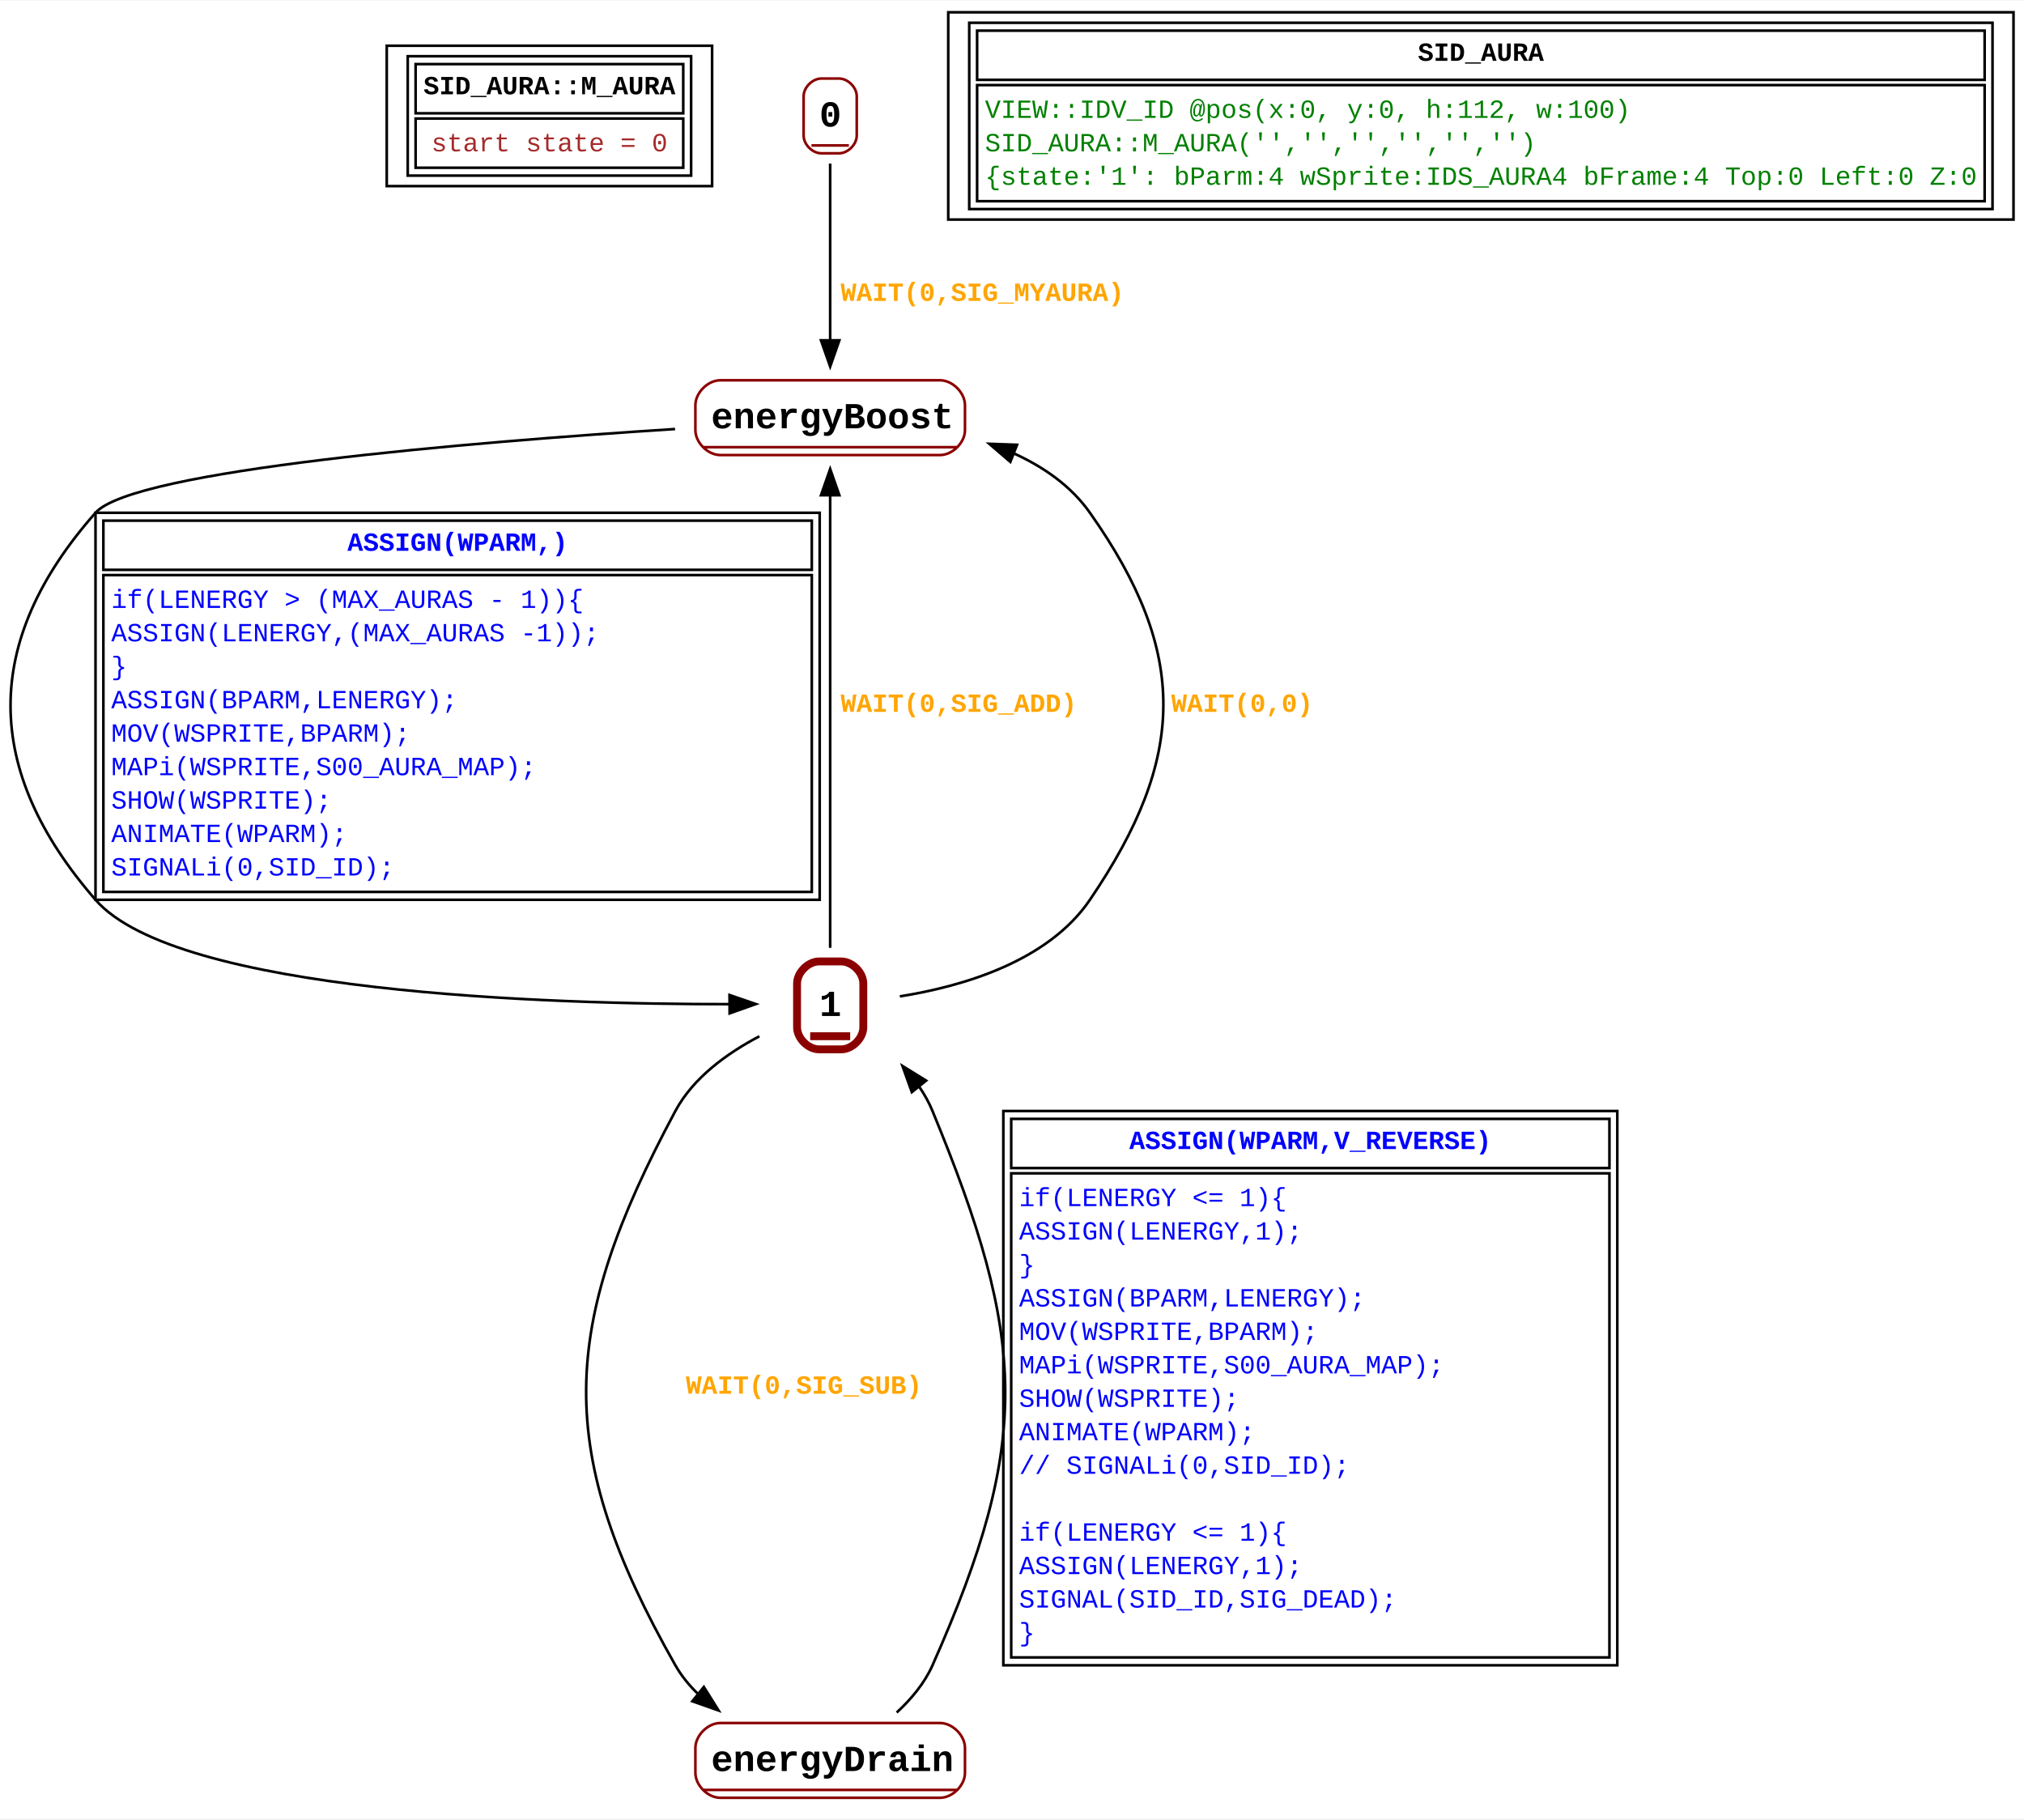
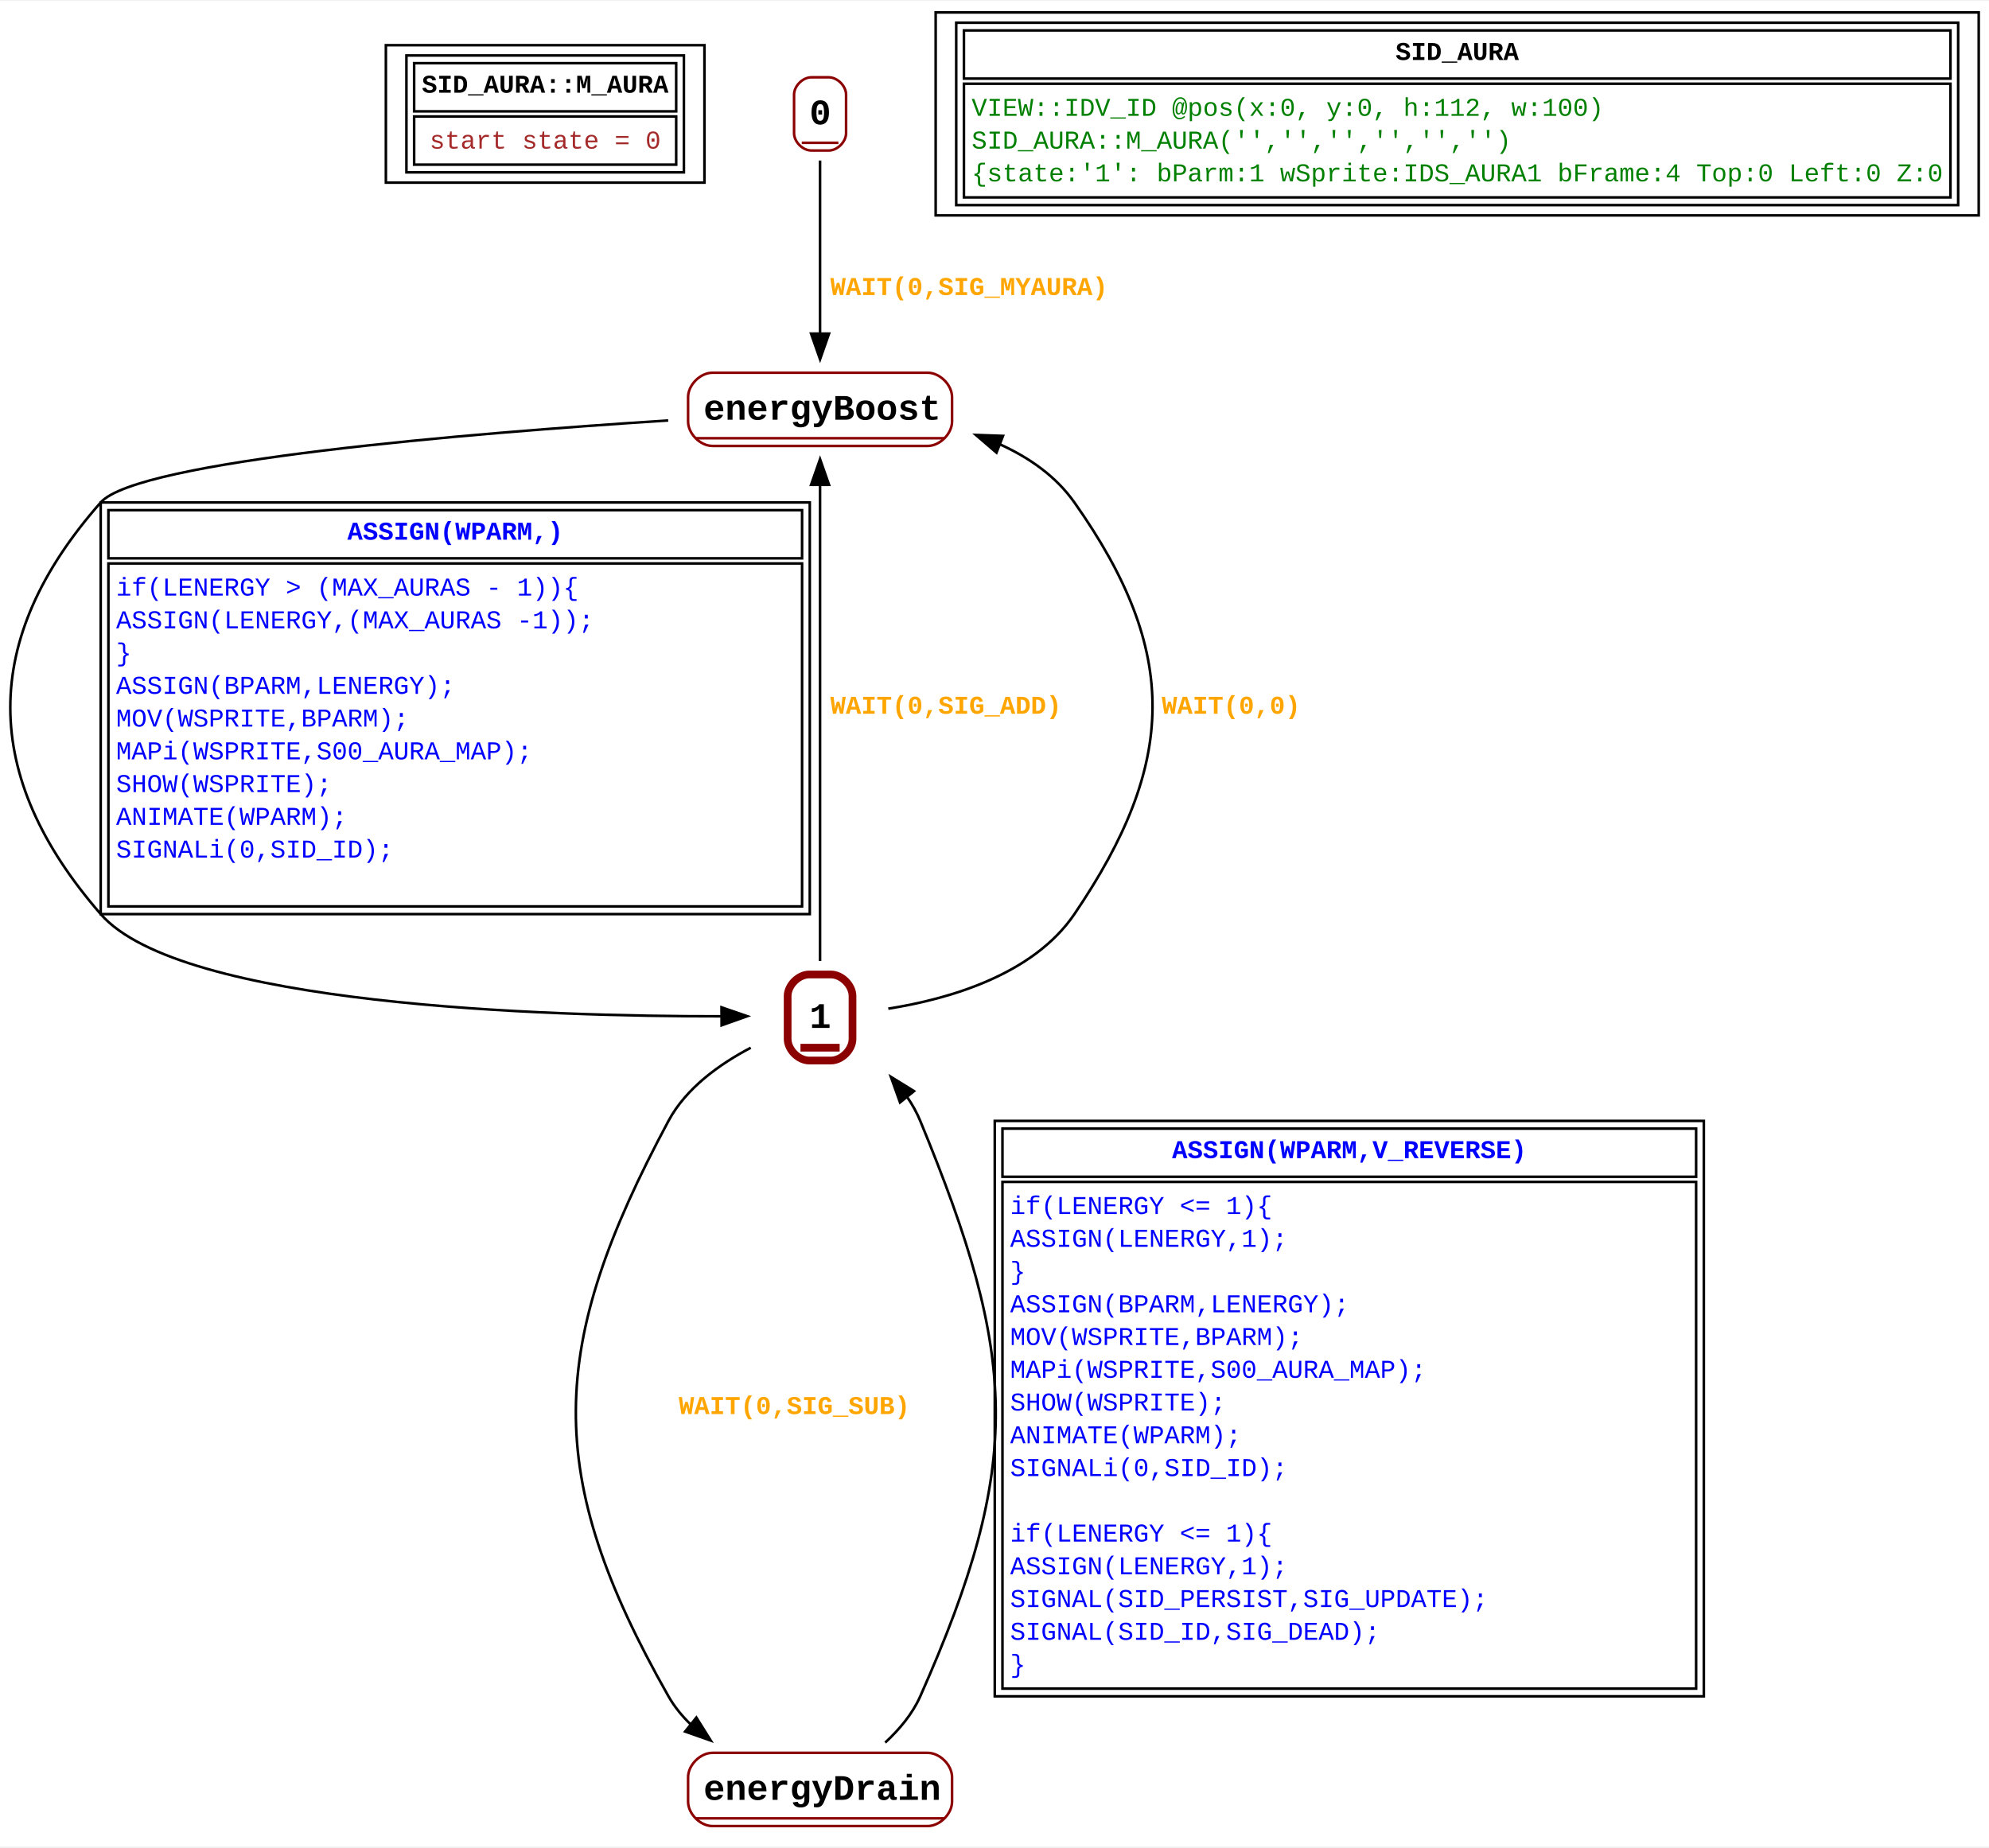
- <svg xmlns="http://www.w3.org/2000/svg" width="771pt" height="693pt" viewBox="0.00 0.00 771.40 693.00">
-   <g id="graph0" class="graph" transform="scale(1 1) rotate(0) translate(4 689)">
-     <polygon fill="white" stroke="none" points="-4,4 -4,-689 767.4,-689 767.4,4 -4,4" />
+ <svg xmlns="http://www.w3.org/2000/svg" width="774pt" height="719pt" viewBox="0.00 0.00 774.20 718.50">
+   <g id="graph0" class="graph" transform="scale(1 1) rotate(0) translate(4 714.5)">
+     <polygon fill="white" stroke="none" points="-4,4 -4,-714.5 770.2,-714.5 770.2,4 -4,4" />
    <g id="node1" class="node">
-       <polygon fill="none" stroke="black" points="143.4,-618.25 143.4,-671.75 267.4,-671.75 267.4,-618.25 143.4,-618.25" />
-       <polygon fill="none" stroke="black" points="154.4,-646 154.4,-664.75 256.4,-664.75 256.4,-646 154.4,-646" />
-       <text text-anchor="start" x="157.4" y="-653.25" font-family="Courier New" font-weight="bold" font-size="10.00">SID_AURA::M_AURA</text>
-       <polygon fill="none" stroke="black" points="154.4,-625.25 154.4,-644 256.4,-644 256.4,-625.25 154.4,-625.25" />
-       <text text-anchor="start" x="160.4" y="-631.5" font-family="Courier New" font-size="10.00" fill="brown">start state = 0</text>
-       <polygon fill="none" stroke="black" points="151.4,-622.25 151.4,-667.75 259.4,-667.75 259.4,-622.25 151.4,-622.25" />
+       <polygon fill="none" stroke="black" points="146.2,-643.75 146.2,-697.25 270.2,-697.25 270.2,-643.75 146.2,-643.75" />
+       <polygon fill="none" stroke="black" points="157.2,-671.5 157.2,-690.25 259.2,-690.25 259.2,-671.5 157.2,-671.5" />
+       <text text-anchor="start" x="160.2" y="-678.75" font-family="Courier New" font-weight="bold" font-size="10.00">SID_AURA::M_AURA</text>
+       <polygon fill="none" stroke="black" points="157.2,-650.75 157.2,-669.5 259.2,-669.5 259.2,-650.75 157.2,-650.75" />
+       <text text-anchor="start" x="163.2" y="-657" font-family="Courier New" font-size="10.00" fill="brown">start state = 0</text>
+       <polygon fill="none" stroke="black" points="154.2,-647.75 154.2,-693.25 262.2,-693.25 262.2,-647.75 154.2,-647.75" />
    </g>
    <g id="node2" class="node">
-       <polyline fill="none" stroke="darkred" points="305.28,-633.75 319.53,-633.75" />
-       <text text-anchor="start" x="308.28" y="-640.95" font-family="Courier New" font-weight="bold" font-size="14.00">0</text>
-       <path fill="none" stroke="darkred" d="M309.03,-630.75C309.03,-630.75 315.78,-630.75 315.78,-630.75 319.15,-630.75 322.53,-634.12 322.53,-637.5 322.53,-637.5 322.53,-652.5 322.53,-652.5 322.53,-655.88 319.15,-659.25 315.78,-659.25 315.78,-659.25 309.03,-659.25 309.03,-659.25 305.65,-659.25 302.28,-655.88 302.28,-652.5 302.28,-652.5 302.28,-637.5 302.28,-637.5 302.28,-634.12 305.65,-630.75 309.03,-630.75" />
+       <polyline fill="none" stroke="darkred" points="308.08,-659.25 322.33,-659.25" />
+       <text text-anchor="start" x="311.08" y="-666.45" font-family="Courier New" font-weight="bold" font-size="14.00">0</text>
+       <path fill="none" stroke="darkred" d="M311.83,-656.25C311.83,-656.25 318.58,-656.25 318.58,-656.25 321.95,-656.25 325.33,-659.62 325.33,-663 325.33,-663 325.33,-678 325.33,-678 325.33,-681.38 321.95,-684.75 318.58,-684.75 318.58,-684.75 311.83,-684.75 311.83,-684.75 308.45,-684.75 305.08,-681.38 305.08,-678 305.08,-678 305.08,-663 305.08,-663 305.08,-659.62 308.45,-656.25 311.83,-656.25" />
    </g>
    <g id="node3" class="node">
-       <polyline fill="none" stroke="darkred" points="264.03,-518.75 360.78,-518.75" />
-       <text text-anchor="start" x="267.03" y="-525.95" font-family="Courier New" font-weight="bold" font-size="14.00">energyBoost</text>
-       <path fill="none" stroke="darkred" d="M270.53,-515.75C270.53,-515.75 354.28,-515.75 354.28,-515.75 359.03,-515.75 363.78,-520.5 363.78,-525.25 363.78,-525.25 363.78,-534.75 363.78,-534.75 363.78,-539.5 359.03,-544.25 354.28,-544.25 354.28,-544.25 270.53,-544.25 270.53,-544.25 265.78,-544.25 261.03,-539.5 261.03,-534.75 261.03,-534.75 261.03,-525.25 261.03,-525.25 261.03,-520.5 265.78,-515.75 270.53,-515.75" />
+       <polyline fill="none" stroke="darkred" points="266.83,-544.25 363.58,-544.25" />
+       <text text-anchor="start" x="269.83" y="-551.45" font-family="Courier New" font-weight="bold" font-size="14.00">energyBoost</text>
+       <path fill="none" stroke="darkred" d="M273.33,-541.25C273.33,-541.25 357.08,-541.25 357.08,-541.25 361.83,-541.25 366.58,-546 366.58,-550.75 366.58,-550.75 366.58,-560.25 366.58,-560.25 366.58,-565 361.83,-569.75 357.08,-569.75 357.08,-569.75 273.33,-569.75 273.33,-569.75 268.58,-569.75 263.83,-565 263.83,-560.25 263.83,-560.25 263.83,-550.75 263.83,-550.75 263.83,-546 268.58,-541.25 273.33,-541.25" />
    </g>
    <g id="edge1" class="edge">
-       <path fill="none" stroke="black" d="M312.4,-626.84C312.4,-608.9 312.4,-580.45 312.4,-559.2" />
-       <polygon fill="black" stroke="black" points="315.9,-559.47 312.4,-549.47 308.9,-559.47 315.9,-559.47" />
-       <text text-anchor="start" x="316.4" y="-574.5" font-family="Courier New" font-weight="bold" font-size="10.00" fill="orange">WAIT(0,SIG_MYAURA)</text>
+       <path fill="none" stroke="black" d="M315.2,-652.34C315.2,-634.4 315.2,-605.95 315.2,-584.7" />
+       <polygon fill="black" stroke="black" points="318.7,-584.97 315.2,-574.97 311.7,-584.97 318.7,-584.97" />
+       <text text-anchor="start" x="319.2" y="-600" font-family="Courier New" font-weight="bold" font-size="10.00" fill="orange">WAIT(0,SIG_MYAURA)</text>
    </g>
    <g id="node4" class="node">
-       <polyline fill="none" stroke="darkred" stroke-width="3" points="304.78,-294.25 320.03,-294.25" />
-       <text text-anchor="start" x="308.28" y="-301.95" font-family="Courier New" font-weight="bold" font-size="14.00">1</text>
-       <path fill="none" stroke="darkred" stroke-width="3" d="M308.2,-289.25C308.2,-289.25 316.61,-289.25 316.61,-289.25 320.82,-289.25 325.03,-293.46 325.03,-297.67 325.03,-297.67 325.03,-314.33 325.03,-314.33 325.03,-318.54 320.82,-322.75 316.61,-322.75 316.61,-322.75 308.2,-322.75 308.2,-322.75 303.99,-322.75 299.78,-318.54 299.78,-314.33 299.78,-314.33 299.78,-297.67 299.78,-297.67 299.78,-293.46 303.99,-289.25 308.2,-289.25" />
+       <polyline fill="none" stroke="darkred" stroke-width="3" points="307.58,-307 322.83,-307" />
+       <text text-anchor="start" x="311.08" y="-314.7" font-family="Courier New" font-weight="bold" font-size="14.00">1</text>
+       <path fill="none" stroke="darkred" stroke-width="3" d="M311,-302C311,-302 319.41,-302 319.41,-302 323.62,-302 327.83,-306.21 327.83,-310.42 327.83,-310.42 327.83,-327.08 327.83,-327.08 327.83,-331.29 323.62,-335.5 319.41,-335.5 319.41,-335.5 311,-335.5 311,-335.5 306.79,-335.5 302.58,-331.29 302.58,-327.08 302.58,-327.08 302.58,-310.42 302.58,-310.42 302.58,-306.21 306.79,-302 311,-302" />
    </g>
    <g id="edge5" class="edge">
-       <path fill="none" stroke="black" d="M253.29,-525.67C175.47,-520.67 46.76,-510.03 32.4,-493.75 -10.96,-444.59 -10.61,-395.72 32.4,-346.25 63.31,-310.71 205.21,-306.4 274.34,-306.47" />
-       <polygon fill="black" stroke="black" points="274.04,-309.96 284.06,-306.51 274.08,-302.96 274.04,-309.96" />
-       <polygon fill="none" stroke="black" points="35.4,-472 35.4,-490.75 305.4,-490.75 305.4,-472 35.4,-472" />
-       <text text-anchor="start" x="128.4" y="-479.25" font-family="Courier New" font-weight="bold" font-size="10.00" fill="blue">ASSIGN(WPARM,)</text>
-       <polygon fill="none" stroke="black" points="35.4,-349.25 35.4,-470 305.4,-470 305.4,-349.25 35.4,-349.25" />
-       <text text-anchor="start" x="38.4" y="-457.5" font-family="Courier New" font-size="10.00" fill="blue">       if(LENERGY &gt; (MAX_AURAS - 1)){</text>
-       <text text-anchor="start" x="38.4" y="-444.75" font-family="Courier New" font-size="10.00" fill="blue">             ASSIGN(LENERGY,(MAX_AURAS -1));</text>
-       <text text-anchor="start" x="38.4" y="-432" font-family="Courier New" font-size="10.00" fill="blue">       }</text>
-       <text text-anchor="start" x="38.4" y="-419.25" font-family="Courier New" font-size="10.00" fill="blue">        ASSIGN(BPARM,LENERGY);</text>
-       <text text-anchor="start" x="38.4" y="-406.5" font-family="Courier New" font-size="10.00" fill="blue">        MOV(WSPRITE,BPARM);</text>
-       <text text-anchor="start" x="38.4" y="-393.75" font-family="Courier New" font-size="10.00" fill="blue">        MAPi(WSPRITE,S00_AURA_MAP);</text>
-       <text text-anchor="start" x="38.4" y="-381" font-family="Courier New" font-size="10.00" fill="blue">        SHOW(WSPRITE);</text>
-       <text text-anchor="start" x="38.4" y="-368.25" font-family="Courier New" font-size="10.00" fill="blue">        ANIMATE(WPARM);</text>
-       <text text-anchor="start" x="38.4" y="-355.5" font-family="Courier New" font-size="10.00" fill="blue">        SIGNALi(0,SID_ID);</text>
-       <polygon fill="none" stroke="black" points="32.4,-346.25 32.4,-493.75 308.4,-493.75 308.4,-346.25 32.4,-346.25" />
+       <path fill="none" stroke="black" d="M256.09,-551.17C178.27,-546.17 49.57,-535.53 35.2,-519.25 -11.91,-465.84 -11.53,-412.74 35.2,-359 66.11,-323.46 208.02,-319.15 277.14,-319.22" />
+       <polygon fill="black" stroke="black" points="276.84,-322.71 286.86,-319.26 276.88,-315.71 276.84,-322.71" />
+       <polygon fill="none" stroke="black" points="38.2,-497.5 38.2,-516.25 308.2,-516.25 308.2,-497.5 38.2,-497.5" />
+       <text text-anchor="start" x="131.2" y="-504.75" font-family="Courier New" font-weight="bold" font-size="10.00" fill="blue">ASSIGN(WPARM,)</text>
+       <polygon fill="none" stroke="black" points="38.2,-362 38.2,-495.5 308.2,-495.5 308.2,-362 38.2,-362" />
+       <text text-anchor="start" x="41.2" y="-483" font-family="Courier New" font-size="10.00" fill="blue">       if(LENERGY &gt; (MAX_AURAS - 1)){</text>
+       <text text-anchor="start" x="41.2" y="-470.25" font-family="Courier New" font-size="10.00" fill="blue">             ASSIGN(LENERGY,(MAX_AURAS -1));</text>
+       <text text-anchor="start" x="41.2" y="-457.5" font-family="Courier New" font-size="10.00" fill="blue">       }</text>
+       <text text-anchor="start" x="41.2" y="-444.75" font-family="Courier New" font-size="10.00" fill="blue">        ASSIGN(BPARM,LENERGY);</text>
+       <text text-anchor="start" x="41.2" y="-432" font-family="Courier New" font-size="10.00" fill="blue">        MOV(WSPRITE,BPARM);</text>
+       <text text-anchor="start" x="41.2" y="-419.25" font-family="Courier New" font-size="10.00" fill="blue">        MAPi(WSPRITE,S00_AURA_MAP);</text>
+       <text text-anchor="start" x="41.2" y="-406.5" font-family="Courier New" font-size="10.00" fill="blue">        SHOW(WSPRITE);</text>
+       <text text-anchor="start" x="41.2" y="-393.75" font-family="Courier New" font-size="10.00" fill="blue">        ANIMATE(WPARM);</text>
+       <text text-anchor="start" x="41.2" y="-381" font-family="Courier New" font-size="10.00" fill="blue">        SIGNALi(0,SID_ID);</text>
+       <text text-anchor="start" x="41.2" y="-368.25" font-family="Courier New" font-size="10.00" fill="blue">       </text>
+       <polygon fill="none" stroke="black" points="35.2,-359 35.2,-519.25 311.2,-519.25 311.2,-359 35.2,-359" />
    </g>
    <g id="edge2" class="edge">
-       <path fill="none" stroke="black" d="M312.4,-327.93C312.4,-367.97 312.4,-455.41 312.4,-500.64" />
-       <polygon fill="black" stroke="black" points="308.9,-500.44 312.4,-510.44 315.9,-500.44 308.9,-500.44" />
-       <text text-anchor="start" x="316.4" y="-417.88" font-family="Courier New" font-weight="bold" font-size="10.00" fill="orange">WAIT(0,SIG_ADD)</text>
+       <path fill="none" stroke="black" d="M315.2,-340.77C315.2,-383.11 315.2,-478.64 315.2,-526.32" />
+       <polygon fill="black" stroke="black" points="311.7,-526.1 315.2,-536.1 318.7,-526.1 311.7,-526.1" />
+       <text text-anchor="start" x="319.2" y="-437" font-family="Courier New" font-weight="bold" font-size="10.00" fill="orange">WAIT(0,SIG_ADD)</text>
    </g>
    <g id="edge4" class="edge">
-       <path fill="none" stroke="black" d="M338.95,-309.44C362.4,-313.16 395.3,-322.54 411.4,-346.25 448.24,-400.48 449.19,-440.18 411.4,-493.75 404.2,-503.97 393.76,-511.24 382.33,-516.41" />
-       <polygon fill="black" stroke="black" points="381.07,-513.14 373.03,-520.04 383.62,-519.66 381.07,-513.14" />
-       <text text-anchor="start" x="442.4" y="-417.88" font-family="Courier New" font-weight="bold" font-size="10.00" fill="orange">WAIT(0,0)</text>
+       <path fill="none" stroke="black" d="M341.76,-322.19C365.21,-325.91 398.1,-335.29 414.2,-359 454.22,-417.92 455.26,-461.05 414.2,-519.25 407,-529.47 396.56,-536.74 385.13,-541.91" />
+       <polygon fill="black" stroke="black" points="383.87,-538.64 375.83,-545.54 386.42,-545.16 383.87,-538.64" />
+       <text text-anchor="start" x="448.2" y="-437" font-family="Courier New" font-weight="bold" font-size="10.00" fill="orange">WAIT(0,0)</text>
    </g>
    <g id="node5" class="node">
-       <polyline fill="none" stroke="darkred" points="264.03,-7 360.78,-7" />
-       <text text-anchor="start" x="267.03" y="-14.2" font-family="Courier New" font-weight="bold" font-size="14.00">energyDrain</text>
-       <path fill="none" stroke="darkred" d="M270.53,-4C270.53,-4 354.28,-4 354.28,-4 359.03,-4 363.78,-8.75 363.78,-13.5 363.78,-13.5 363.78,-23 363.78,-23 363.78,-27.75 359.03,-32.5 354.28,-32.5 354.28,-32.5 270.53,-32.5 270.53,-32.5 265.78,-32.5 261.03,-27.75 261.03,-23 261.03,-23 261.03,-13.5 261.03,-13.5 261.03,-8.75 265.78,-4 270.53,-4" />
+       <polyline fill="none" stroke="darkred" points="266.83,-7 363.58,-7" />
+       <text text-anchor="start" x="269.83" y="-14.2" font-family="Courier New" font-weight="bold" font-size="14.00">energyDrain</text>
+       <path fill="none" stroke="darkred" d="M273.33,-4C273.33,-4 357.08,-4 357.08,-4 361.83,-4 366.58,-8.75 366.58,-13.5 366.58,-13.5 366.58,-23 366.58,-23 366.58,-27.75 361.83,-32.5 357.08,-32.5 357.08,-32.5 273.33,-32.5 273.33,-32.5 268.58,-32.5 263.83,-27.75 263.83,-23 263.83,-23 263.83,-13.5 263.83,-13.5 263.83,-8.75 268.58,-4 273.33,-4" />
    </g>
    <g id="edge3" class="edge">
-       <path fill="none" stroke="black" d="M285.43,-294.23C273.33,-287.88 260.26,-278.55 253.4,-265.75 209.06,-182.99 207.07,-136.16 253.4,-54.5 255.76,-50.36 258.81,-46.65 262.29,-43.34" />
-       <polygon fill="black" stroke="black" points="264.25,-46.25 269.87,-37.27 259.87,-40.79 264.25,-46.25" />
-       <text text-anchor="start" x="257.4" y="-158" font-family="Courier New" font-weight="bold" font-size="10.00" fill="orange">WAIT(0,SIG_SUB)</text>
+       <path fill="none" stroke="black" d="M288.23,-306.98C276.13,-300.63 263.06,-291.3 256.2,-278.5 209.19,-190.75 207.07,-141.09 256.2,-54.5 258.56,-50.36 261.61,-46.65 265.09,-43.34" />
+       <polygon fill="black" stroke="black" points="267.05,-46.25 272.67,-37.27 262.68,-40.79 267.05,-46.25" />
+       <text text-anchor="start" x="260.2" y="-164.38" font-family="Courier New" font-weight="bold" font-size="10.00" fill="orange">WAIT(0,SIG_SUB)</text>
    </g>
    <g id="edge6" class="edge">
-       <path fill="none" stroke="black" d="M337.75,-36.49C343.27,-41.59 348.37,-47.66 351.4,-54.5 389.51,-140.31 387.19,-178.95 351.4,-265.75 350.06,-269.02 348.29,-272.16 346.25,-275.14" />
-       <polygon fill="black" stroke="black" points="343.53,-272.94 339.96,-282.91 348.97,-277.34 343.53,-272.94" />
-       <polygon fill="none" stroke="black" points="381.4,-244 381.4,-262.75 609.4,-262.75 609.4,-244 381.4,-244" />
-       <text text-anchor="start" x="426.4" y="-251.25" font-family="Courier New" font-weight="bold" font-size="10.00" fill="blue">ASSIGN(WPARM,V_REVERSE)</text>
-       <polygon fill="none" stroke="black" points="381.4,-57.5 381.4,-242 609.4,-242 609.4,-57.5 381.4,-57.5" />
-       <text text-anchor="start" x="384.4" y="-229.5" font-family="Courier New" font-size="10.00" fill="blue">        if(LENERGY &lt;= 1){</text>
-       <text text-anchor="start" x="384.4" y="-216.75" font-family="Courier New" font-size="10.00" fill="blue">             ASSIGN(LENERGY,1);</text>
-       <text text-anchor="start" x="384.4" y="-204" font-family="Courier New" font-size="10.00" fill="blue">       }      </text>
-       <text text-anchor="start" x="384.4" y="-191.25" font-family="Courier New" font-size="10.00" fill="blue">        ASSIGN(BPARM,LENERGY);</text>
-       <text text-anchor="start" x="384.4" y="-178.5" font-family="Courier New" font-size="10.00" fill="blue">        MOV(WSPRITE,BPARM);</text>
-       <text text-anchor="start" x="384.4" y="-165.75" font-family="Courier New" font-size="10.00" fill="blue">        MAPi(WSPRITE,S00_AURA_MAP);</text>
-       <text text-anchor="start" x="384.4" y="-153" font-family="Courier New" font-size="10.00" fill="blue">        SHOW(WSPRITE);</text>
-       <text text-anchor="start" x="384.4" y="-140.25" font-family="Courier New" font-size="10.00" fill="blue">        ANIMATE(WPARM);</text>
-       <text text-anchor="start" x="384.4" y="-127.5" font-family="Courier New" font-size="10.00" fill="blue">       // SIGNALi(0,SID_ID);</text>
-       <text text-anchor="start" x="384.4" y="-114.75" font-family="Courier New" font-size="10.00" fill="blue">        </text>
-       <text text-anchor="start" x="384.4" y="-102" font-family="Courier New" font-size="10.00" fill="blue">        if(LENERGY &lt;= 1){</text>
-       <text text-anchor="start" x="384.4" y="-89.25" font-family="Courier New" font-size="10.00" fill="blue">             ASSIGN(LENERGY,1);</text>
-       <text text-anchor="start" x="384.4" y="-76.5" font-family="Courier New" font-size="10.00" fill="blue">             SIGNAL(SID_ID,SIG_DEAD);</text>
-       <text text-anchor="start" x="384.4" y="-63.75" font-family="Courier New" font-size="10.00" fill="blue">       }   </text>
-       <polygon fill="none" stroke="black" points="378.4,-54.5 378.4,-265.75 612.4,-265.75 612.4,-54.5 378.4,-54.5" />
+       <path fill="none" stroke="black" d="M340.55,-36.49C346.07,-41.59 351.17,-47.66 354.2,-54.5 394.61,-145.49 392.16,-186.46 354.2,-278.5 352.86,-281.77 351.09,-284.91 349.05,-287.89" />
+       <polygon fill="black" stroke="black" points="346.33,-285.69 342.76,-295.66 351.77,-290.09 346.33,-285.69" />
+       <polygon fill="none" stroke="black" points="386.2,-256.75 386.2,-275.5 656.2,-275.5 656.2,-256.75 386.2,-256.75" />
+       <text text-anchor="start" x="452.2" y="-264" font-family="Courier New" font-weight="bold" font-size="10.00" fill="blue">ASSIGN(WPARM,V_REVERSE)</text>
+       <polygon fill="none" stroke="black" points="386.2,-57.5 386.2,-254.75 656.2,-254.75 656.2,-57.5 386.2,-57.5" />
+       <text text-anchor="start" x="389.2" y="-242.25" font-family="Courier New" font-size="10.00" fill="blue">        if(LENERGY &lt;= 1){</text>
+       <text text-anchor="start" x="389.2" y="-229.5" font-family="Courier New" font-size="10.00" fill="blue">             ASSIGN(LENERGY,1);</text>
+       <text text-anchor="start" x="389.2" y="-216.75" font-family="Courier New" font-size="10.00" fill="blue">       }      </text>
+       <text text-anchor="start" x="389.2" y="-204" font-family="Courier New" font-size="10.00" fill="blue">        ASSIGN(BPARM,LENERGY);</text>
+       <text text-anchor="start" x="389.2" y="-191.25" font-family="Courier New" font-size="10.00" fill="blue">        MOV(WSPRITE,BPARM);</text>
+       <text text-anchor="start" x="389.2" y="-178.5" font-family="Courier New" font-size="10.00" fill="blue">        MAPi(WSPRITE,S00_AURA_MAP);</text>
+       <text text-anchor="start" x="389.2" y="-165.75" font-family="Courier New" font-size="10.00" fill="blue">        SHOW(WSPRITE);</text>
+       <text text-anchor="start" x="389.2" y="-153" font-family="Courier New" font-size="10.00" fill="blue">        ANIMATE(WPARM);</text>
+       <text text-anchor="start" x="389.2" y="-140.25" font-family="Courier New" font-size="10.00" fill="blue">        SIGNALi(0,SID_ID);</text>
+       <text text-anchor="start" x="389.2" y="-127.5" font-family="Courier New" font-size="10.00" fill="blue">        </text>
+       <text text-anchor="start" x="389.2" y="-114.75" font-family="Courier New" font-size="10.00" fill="blue">        if(LENERGY &lt;= 1){</text>
+       <text text-anchor="start" x="389.2" y="-102" font-family="Courier New" font-size="10.00" fill="blue">             ASSIGN(LENERGY,1);</text>
+       <text text-anchor="start" x="389.2" y="-89.25" font-family="Courier New" font-size="10.00" fill="blue">             SIGNAL(SID_PERSIST,SIG_UPDATE);</text>
+       <text text-anchor="start" x="389.2" y="-76.5" font-family="Courier New" font-size="10.00" fill="blue">             SIGNAL(SID_ID,SIG_DEAD);</text>
+       <text text-anchor="start" x="389.2" y="-63.75" font-family="Courier New" font-size="10.00" fill="blue">       }   </text>
+       <polygon fill="none" stroke="black" points="383.2,-54.5 383.2,-278.5 659.2,-278.5 659.2,-54.5 383.2,-54.5" />
    </g>
    <g id="node6" class="node">
-       <polygon fill="none" stroke="black" points="357.4,-605.5 357.4,-684.5 763.4,-684.5 763.4,-605.5 357.4,-605.5" />
-       <polygon fill="none" stroke="black" points="368.4,-658.75 368.4,-677.5 752.4,-677.5 752.4,-658.75 368.4,-658.75" />
-       <text text-anchor="start" x="536.4" y="-666" font-family="Courier New" font-weight="bold" font-size="10.00">SID_AURA</text>
-       <polygon fill="none" stroke="black" points="368.4,-612.5 368.4,-656.75 752.4,-656.75 752.4,-612.5 368.4,-612.5" />
-       <text text-anchor="start" x="371.4" y="-644.25" font-family="Courier New" font-size="10.00" fill="green">VIEW::IDV_ID @pos(x:0, y:0, h:112, w:100)</text>
-       <text text-anchor="start" x="371.4" y="-631.5" font-family="Courier New" font-size="10.00" fill="green">SID_AURA::M_AURA('','','','','','')</text>
-       <text text-anchor="start" x="371.4" y="-618.75" font-family="Courier New" font-size="10.00" fill="green">{state:'1': bParm:4 wSprite:IDS_AURA4 bFrame:4 Top:0 Left:0 Z:0</text>
-       <polygon fill="none" stroke="black" points="365.4,-609.5 365.4,-680.5 755.4,-680.5 755.4,-609.5 365.4,-609.5" />
+       <polygon fill="none" stroke="black" points="360.2,-631 360.2,-710 766.2,-710 766.2,-631 360.2,-631" />
+       <polygon fill="none" stroke="black" points="371.2,-684.25 371.2,-703 755.2,-703 755.2,-684.25 371.2,-684.25" />
+       <text text-anchor="start" x="539.2" y="-691.5" font-family="Courier New" font-weight="bold" font-size="10.00">SID_AURA</text>
+       <polygon fill="none" stroke="black" points="371.2,-638 371.2,-682.25 755.2,-682.25 755.2,-638 371.2,-638" />
+       <text text-anchor="start" x="374.2" y="-669.75" font-family="Courier New" font-size="10.00" fill="green">VIEW::IDV_ID @pos(x:0, y:0, h:112, w:100)</text>
+       <text text-anchor="start" x="374.2" y="-657" font-family="Courier New" font-size="10.00" fill="green">SID_AURA::M_AURA('','','','','','')</text>
+       <text text-anchor="start" x="374.2" y="-644.25" font-family="Courier New" font-size="10.00" fill="green">{state:'1': bParm:1 wSprite:IDS_AURA1 bFrame:4 Top:0 Left:0 Z:0</text>
+       <polygon fill="none" stroke="black" points="368.2,-635 368.2,-706 758.2,-706 758.2,-635 368.2,-635" />
    </g>
  </g>
</svg>
